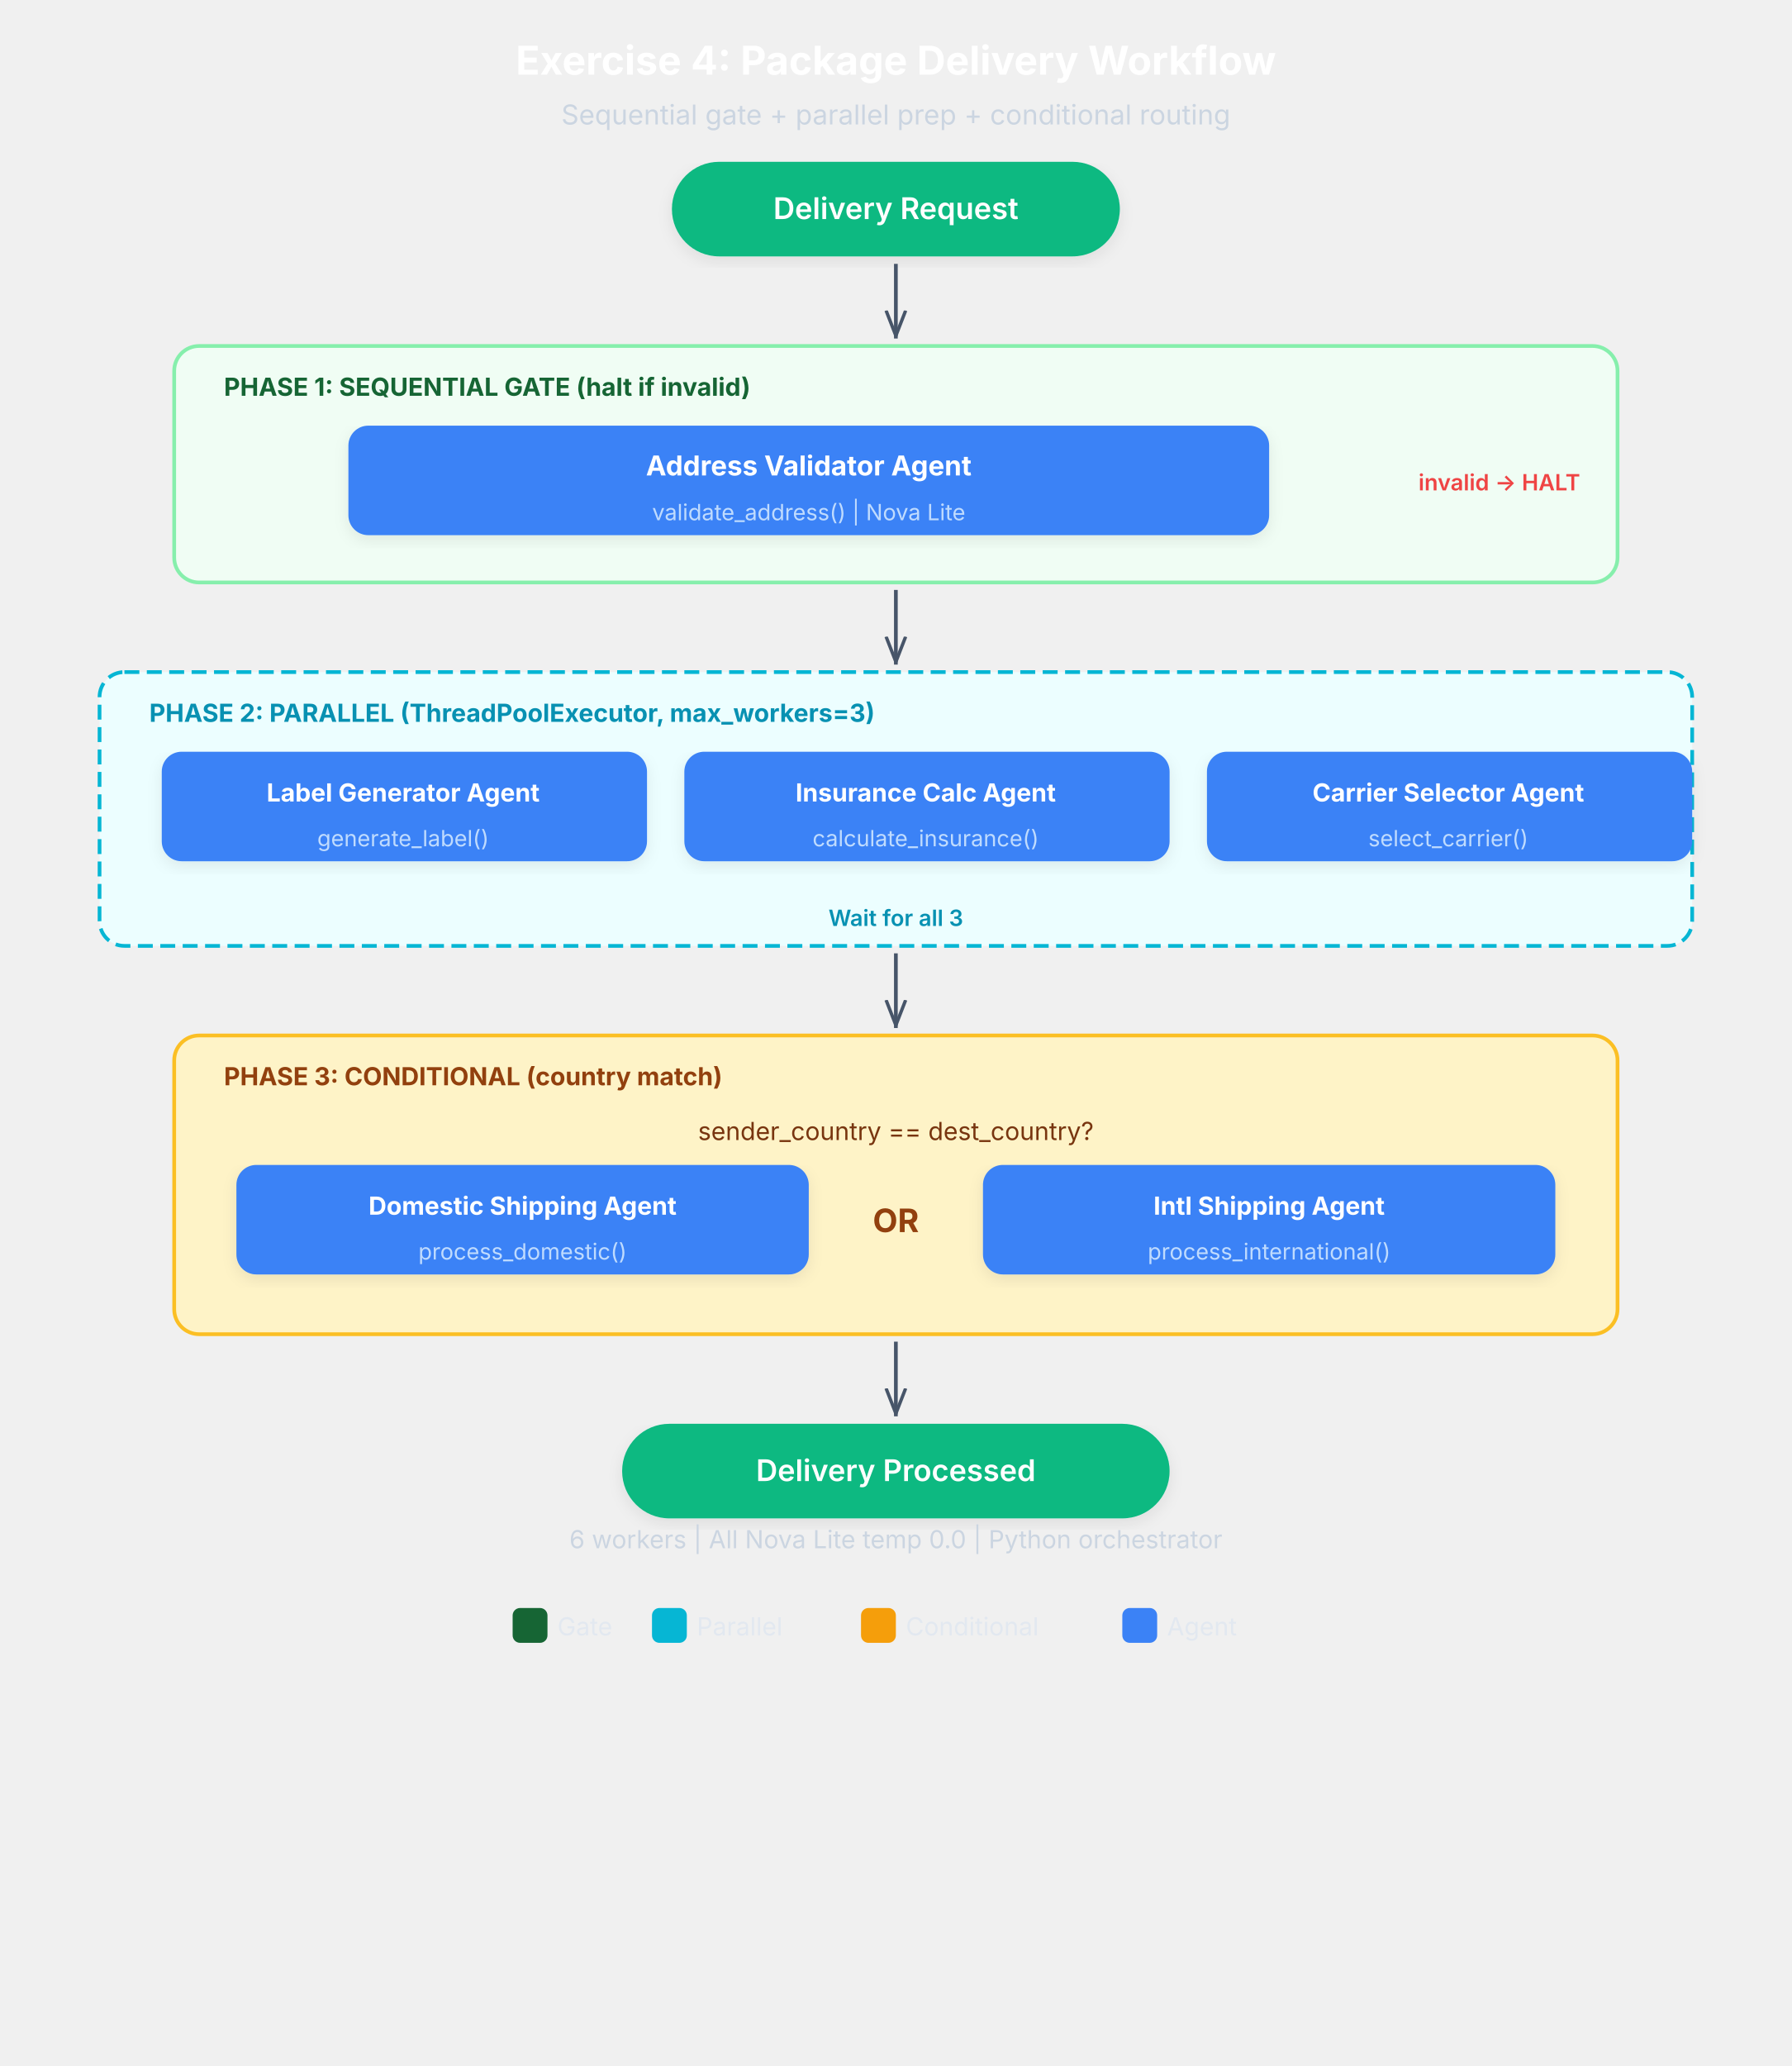
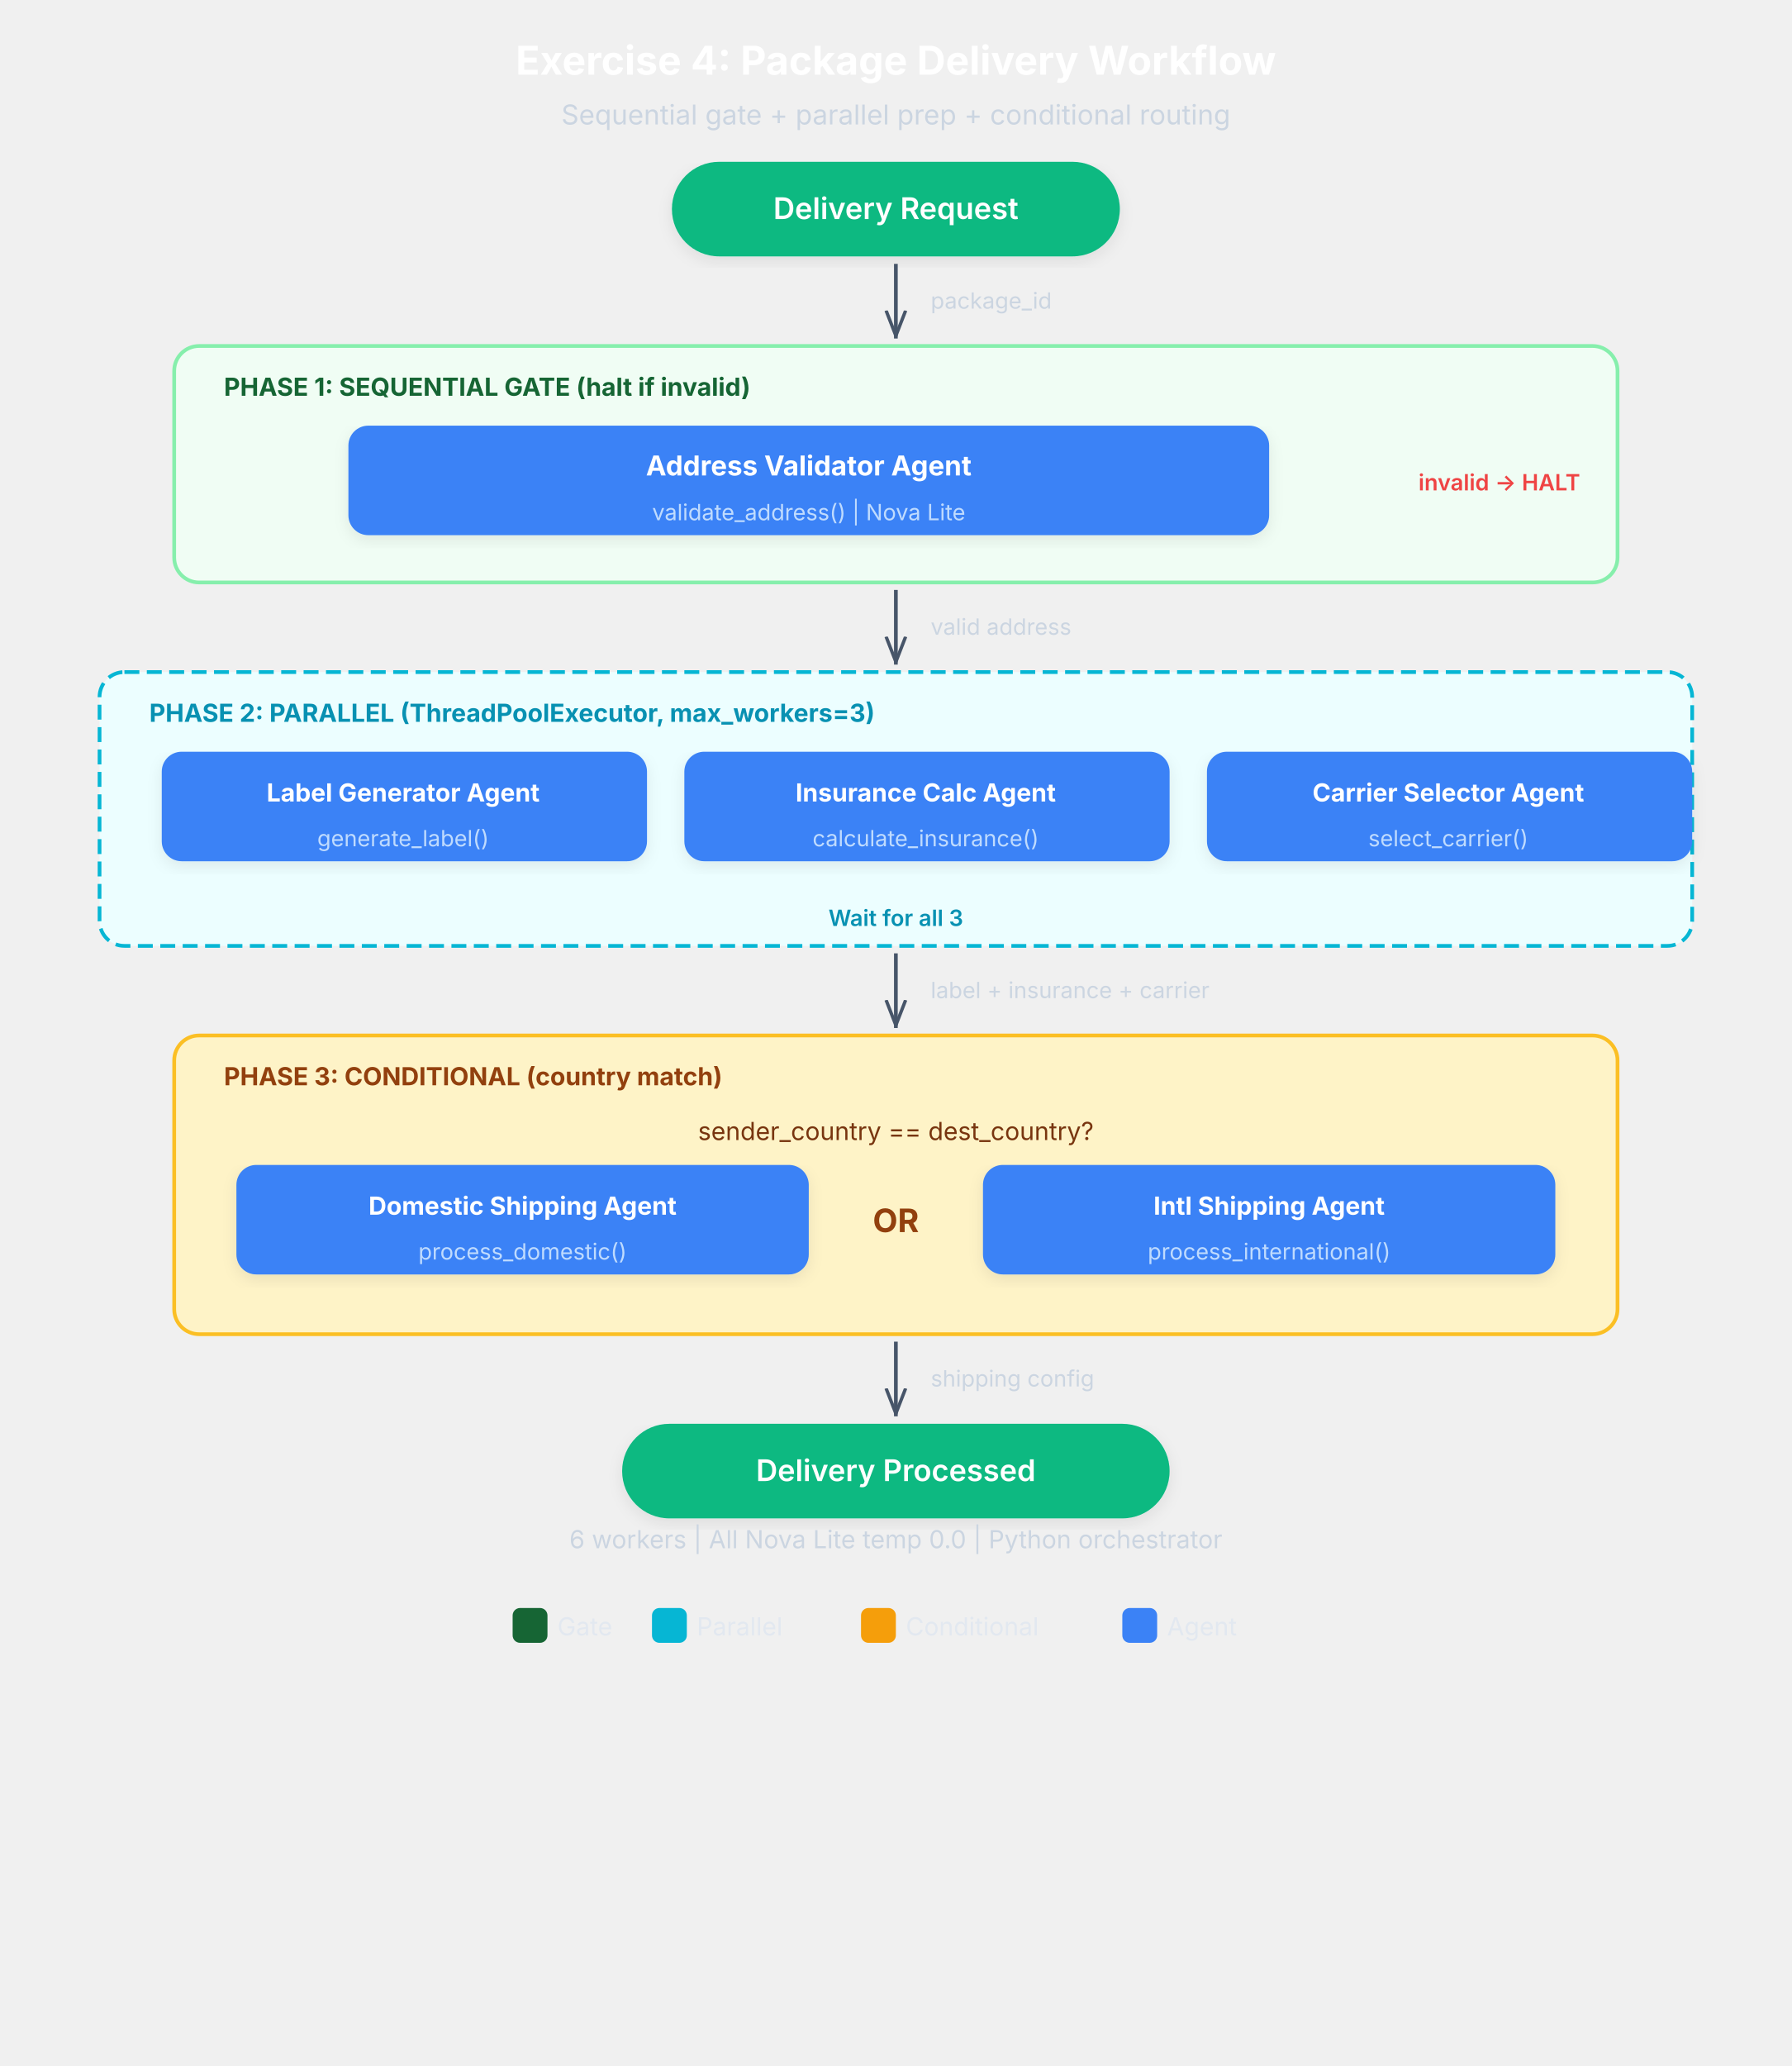
<svg xmlns="http://www.w3.org/2000/svg" viewBox="0 0 720 830" font-family="system-ui, -apple-system, &quot;Segoe UI&quot;, sans-serif">
  <defs>
    <filter id="sh" x="-4%" y="-4%" width="108%" height="116%">
      <feDropShadow dx="0" dy="2" stdDeviation="3" flood-opacity="0.08" />
    </filter>
    <marker id="a" viewBox="0 0 10 8" refX="10" refY="4" markerWidth="8" markerHeight="6" orient="auto">
      <path d="M0,0.5 L9,4 L0,7.5" fill="none" stroke="#475569" stroke-width="1.2" stroke-linejoin="round" />
    </marker>
    <marker id="ah" viewBox="0 0 10 8" refX="10" refY="4" markerWidth="8" markerHeight="6" orient="auto">
      <path d="M0,0.5 L9,4 L0,7.5" fill="none" stroke="#475569" stroke-width="1.2" stroke-linejoin="round" />
    </marker>
  </defs>
  <text x="360" y="30" text-anchor="middle" font-size="16" font-weight="700" fill="#ffffff">Exercise 4: Package Delivery Workflow</text>
  <text x="360" y="50" text-anchor="middle" font-size="11" fill="#cbd5e1">Sequential gate + parallel prep + conditional routing</text>
  <rect x="270" y="65" width="180" height="38" rx="19" fill="#10b981" filter="url(#sh)" />
  <text x="360" y="88" text-anchor="middle" font-size="12" font-weight="600" fill="white">Delivery Request</text>
  <rect x="70" y="139" width="580" height="95" rx="10" fill="#f0fdf4" stroke="#86efac" stroke-width="1.5" />
  <text x="90" y="159" font-size="10" font-weight="700" fill="#166534">PHASE 1: SEQUENTIAL GATE (halt if invalid)</text>
  <rect x="140" y="171" width="370" height="44" rx="8" fill="#3b82f6" filter="url(#sh)" />
  <text x="325" y="191" text-anchor="middle" font-size="11" font-weight="700" fill="white">Address Validator Agent</text>
  <text x="325" y="209" text-anchor="middle" font-size="9" fill="#bfdbfe">validate_address() | Nova Lite</text>
  <text x="570" y="197" font-size="9" font-weight="600" fill="#ef4444">invalid → HALT</text>
  <rect x="40" y="270" width="640" height="110" rx="10" fill="#ecfeff" stroke="#06b6d4" stroke-width="1.5" stroke-dasharray="6,3" />
  <text x="60" y="290" font-size="10" font-weight="700" fill="#0891b2">PHASE 2: PARALLEL (ThreadPoolExecutor, max_workers=3)</text>
  <rect x="65" y="302" width="195" height="44" rx="8" fill="#3b82f6" filter="url(#sh)" />
  <text x="162" y="322" text-anchor="middle" font-size="10" font-weight="700" fill="white">Label Generator Agent</text>
  <text x="162" y="340" text-anchor="middle" font-size="9" fill="#bfdbfe">generate_label()</text>
  <rect x="275" y="302" width="195" height="44" rx="8" fill="#3b82f6" filter="url(#sh)" />
  <text x="372" y="322" text-anchor="middle" font-size="10" font-weight="700" fill="white">Insurance Calc Agent</text>
  <text x="372" y="340" text-anchor="middle" font-size="9" fill="#bfdbfe">calculate_insurance()</text>
  <rect x="485" y="302" width="195" height="44" rx="8" fill="#3b82f6" filter="url(#sh)" />
  <text x="582" y="322" text-anchor="middle" font-size="10" font-weight="700" fill="white">Carrier Selector Agent</text>
  <text x="582" y="340" text-anchor="middle" font-size="9" fill="#bfdbfe">select_carrier()</text>
  <text x="360" y="372" text-anchor="middle" font-size="9" font-weight="600" fill="#0891b2">Wait for all 3</text>
  <rect x="70" y="416" width="580" height="120" rx="10" fill="#fef3c7" stroke="#fbbf24" stroke-width="1.5" />
  <text x="90" y="436" font-size="10" font-weight="700" fill="#92400e">PHASE 3: CONDITIONAL (country match)</text>
  <text x="360" y="458" text-anchor="middle" font-size="10" fill="#78350f">sender_country == dest_country?</text>
  <rect x="95" y="468" width="230" height="44" rx="8" fill="#3b82f6" filter="url(#sh)" />
  <text x="210" y="488" text-anchor="middle" font-size="10" font-weight="700" fill="white">Domestic Shipping Agent</text>
  <text x="210" y="506" text-anchor="middle" font-size="9" fill="#bfdbfe">process_domestic()</text>
  <text x="360" y="495" text-anchor="middle" font-size="13" font-weight="700" fill="#92400e">OR</text>
  <rect x="395" y="468" width="230" height="44" rx="8" fill="#3b82f6" filter="url(#sh)" />
  <text x="510" y="488" text-anchor="middle" font-size="10" font-weight="700" fill="white">Intl Shipping Agent</text>
  <text x="510" y="506" text-anchor="middle" font-size="9" fill="#bfdbfe">process_international()</text>
  <rect x="250" y="572" width="220" height="38" rx="19" fill="#10b981" filter="url(#sh)" />
  <text x="360" y="595" text-anchor="middle" font-size="12" font-weight="600" fill="white">Delivery Processed</text>
  <text x="360" y="622" text-anchor="middle" font-size="10" fill="#cbd5e1">6 workers | All Nova Lite temp 0.0 | Python orchestrator</text>
  <rect x="206" y="646" width="14" height="14" rx="3" fill="#166534" />
  <text x="224" y="657" font-size="10" fill="#e2e8f0">Gate</text>
  <rect x="262" y="646" width="14" height="14" rx="3" fill="#06b6d4" />
  <text x="280" y="657" font-size="10" fill="#e2e8f0">Parallel</text>
  <rect x="346" y="646" width="14" height="14" rx="3" fill="#f59e0b" />
  <text x="364" y="657" font-size="10" fill="#e2e8f0">Conditional</text>
  <rect x="451" y="646" width="14" height="14" rx="3" fill="#3b82f6" />
  <text x="469" y="657" font-size="10" fill="#e2e8f0">Agent</text>
  <g id="arrows">
    <line x1="360" y1="106" x2="360" y2="136" stroke="#475569" stroke-width="1.5" marker-end="url(#a)" />
+     <text x="374" y="124" font-size="9" fill="#cbd5e1">package_id</text>
    <line x1="360" y1="237" x2="360" y2="267" stroke="#475569" stroke-width="1.5" marker-end="url(#a)" />
+     <text x="374" y="255" font-size="9" fill="#cbd5e1">valid address</text>
    <line x1="360" y1="383" x2="360" y2="413" stroke="#475569" stroke-width="1.5" marker-end="url(#a)" />
+     <text x="374" y="401" font-size="9" fill="#cbd5e1">label + insurance + carrier</text>
    <line x1="360" y1="539" x2="360" y2="569" stroke="#475569" stroke-width="1.5" marker-end="url(#a)" />
+     <text x="374" y="557" font-size="9" fill="#cbd5e1">shipping config</text>
  </g>
</svg>
